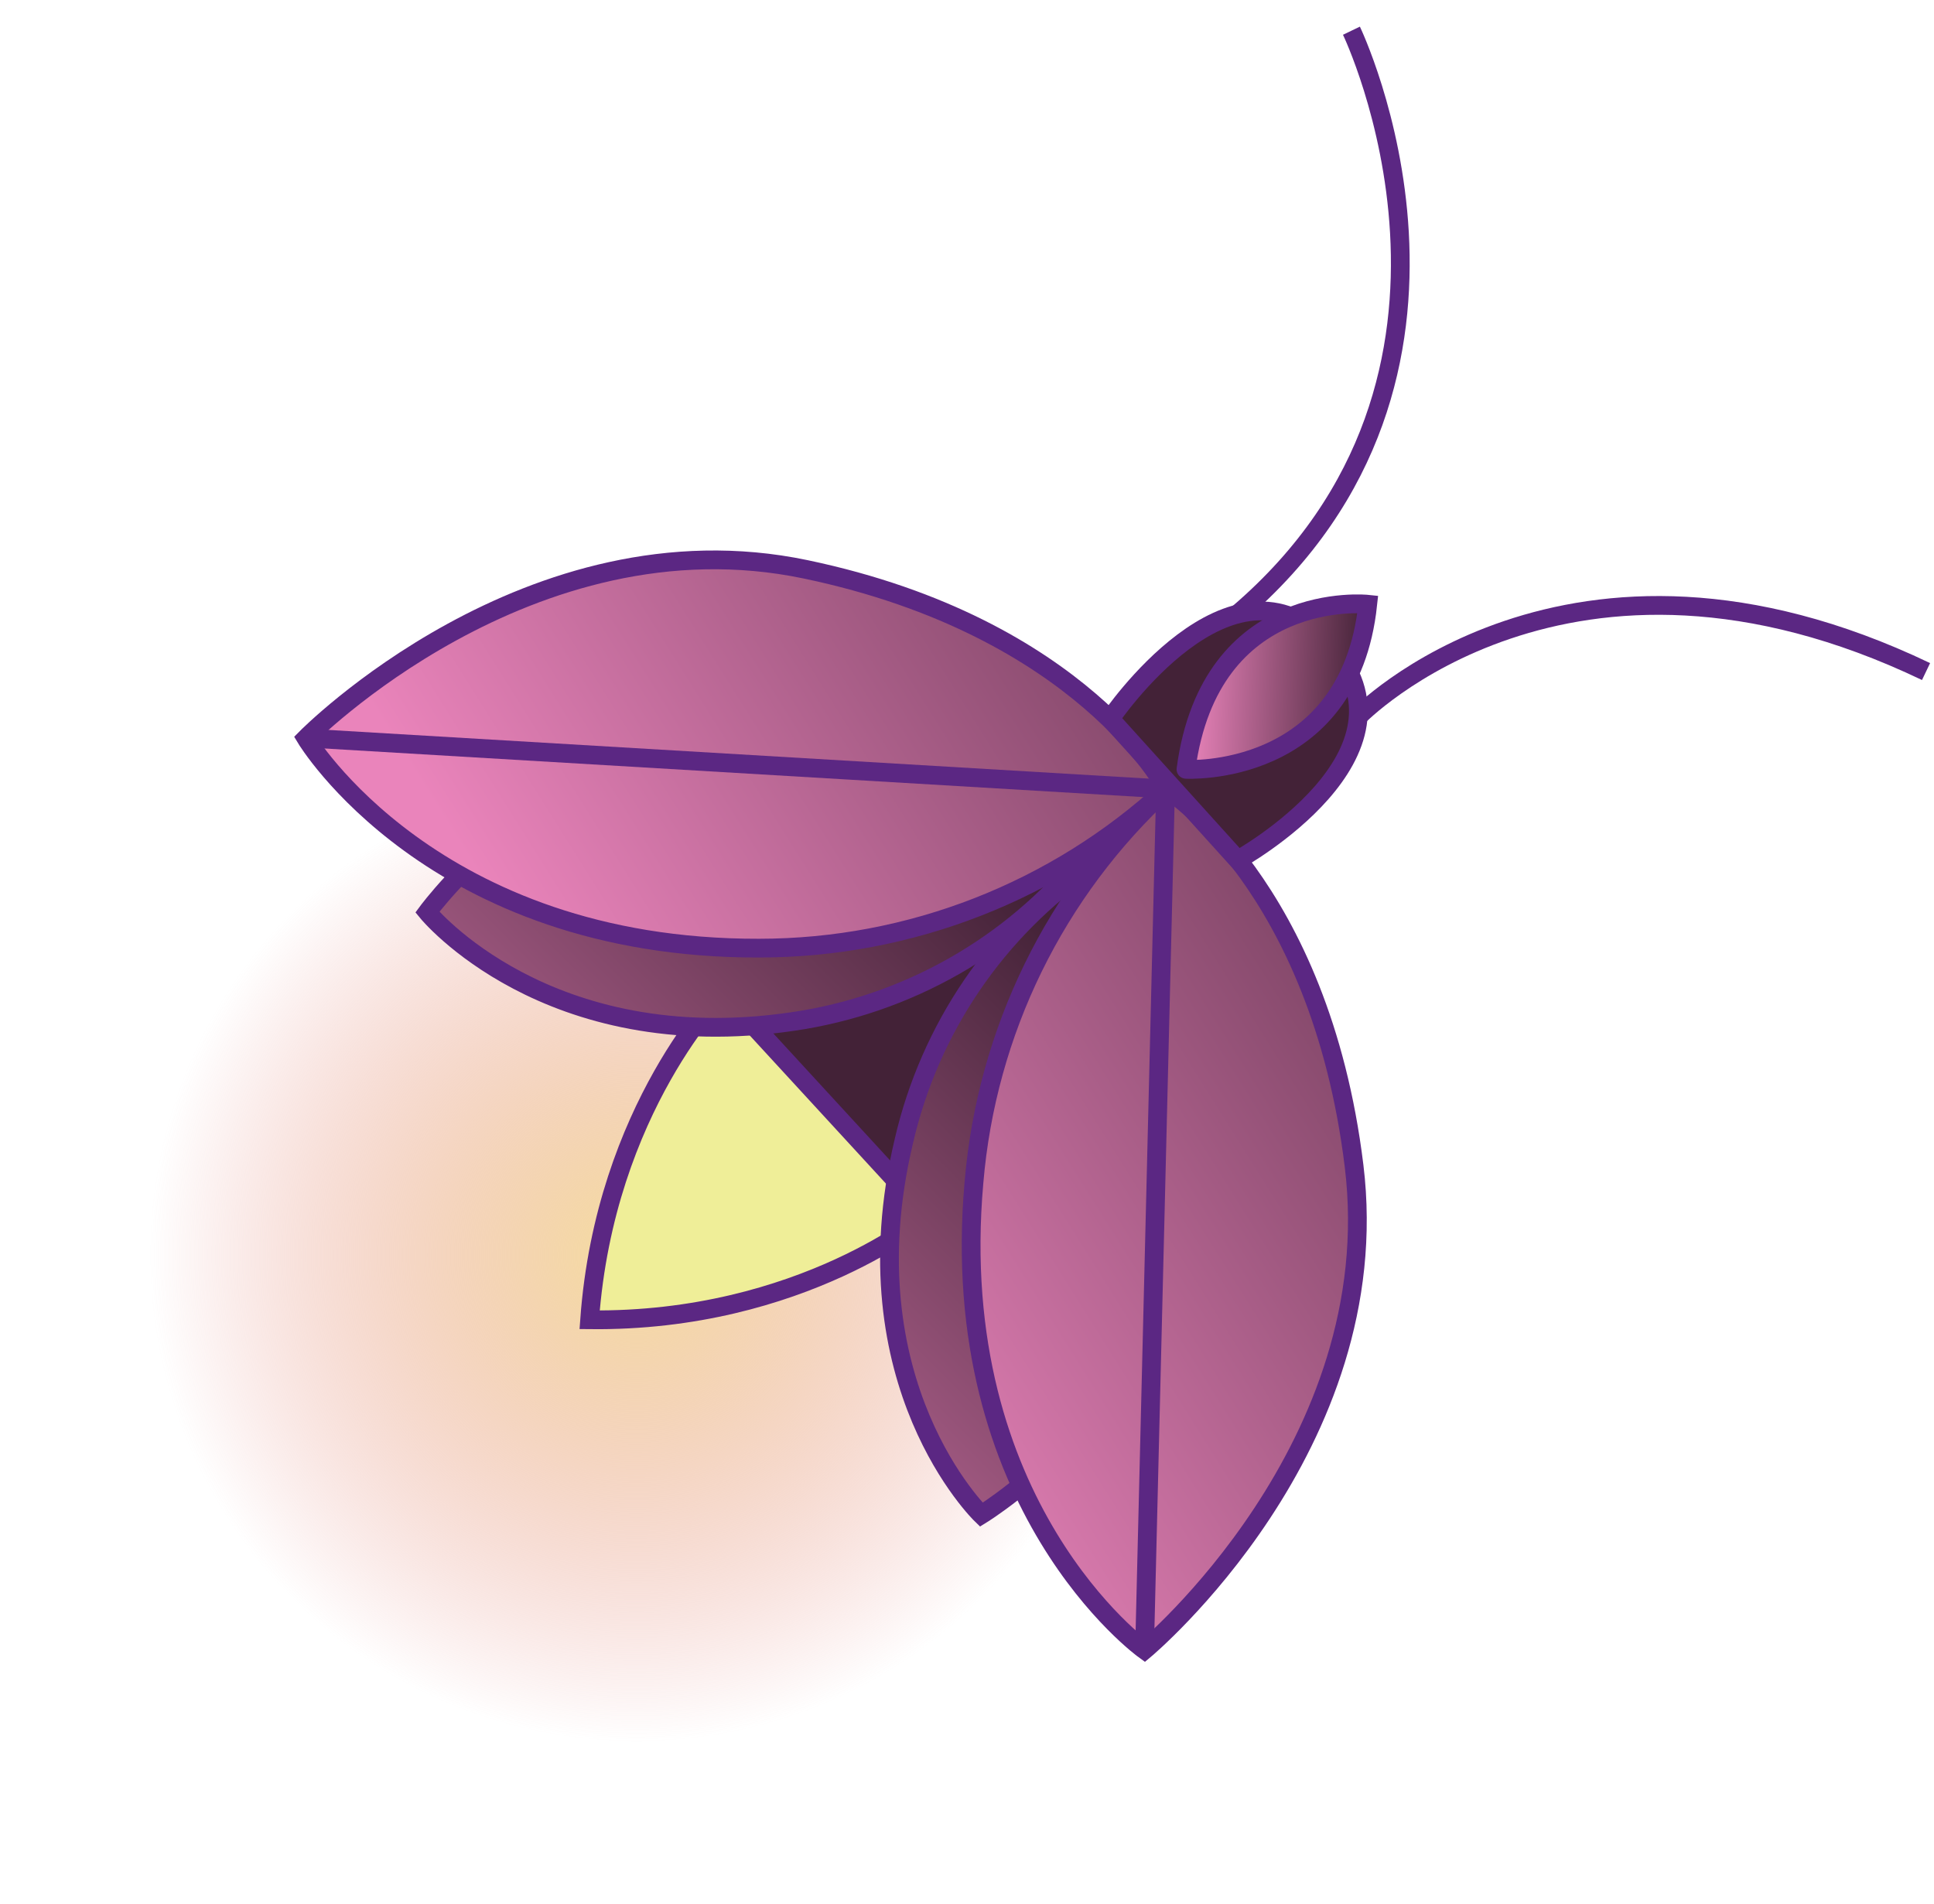
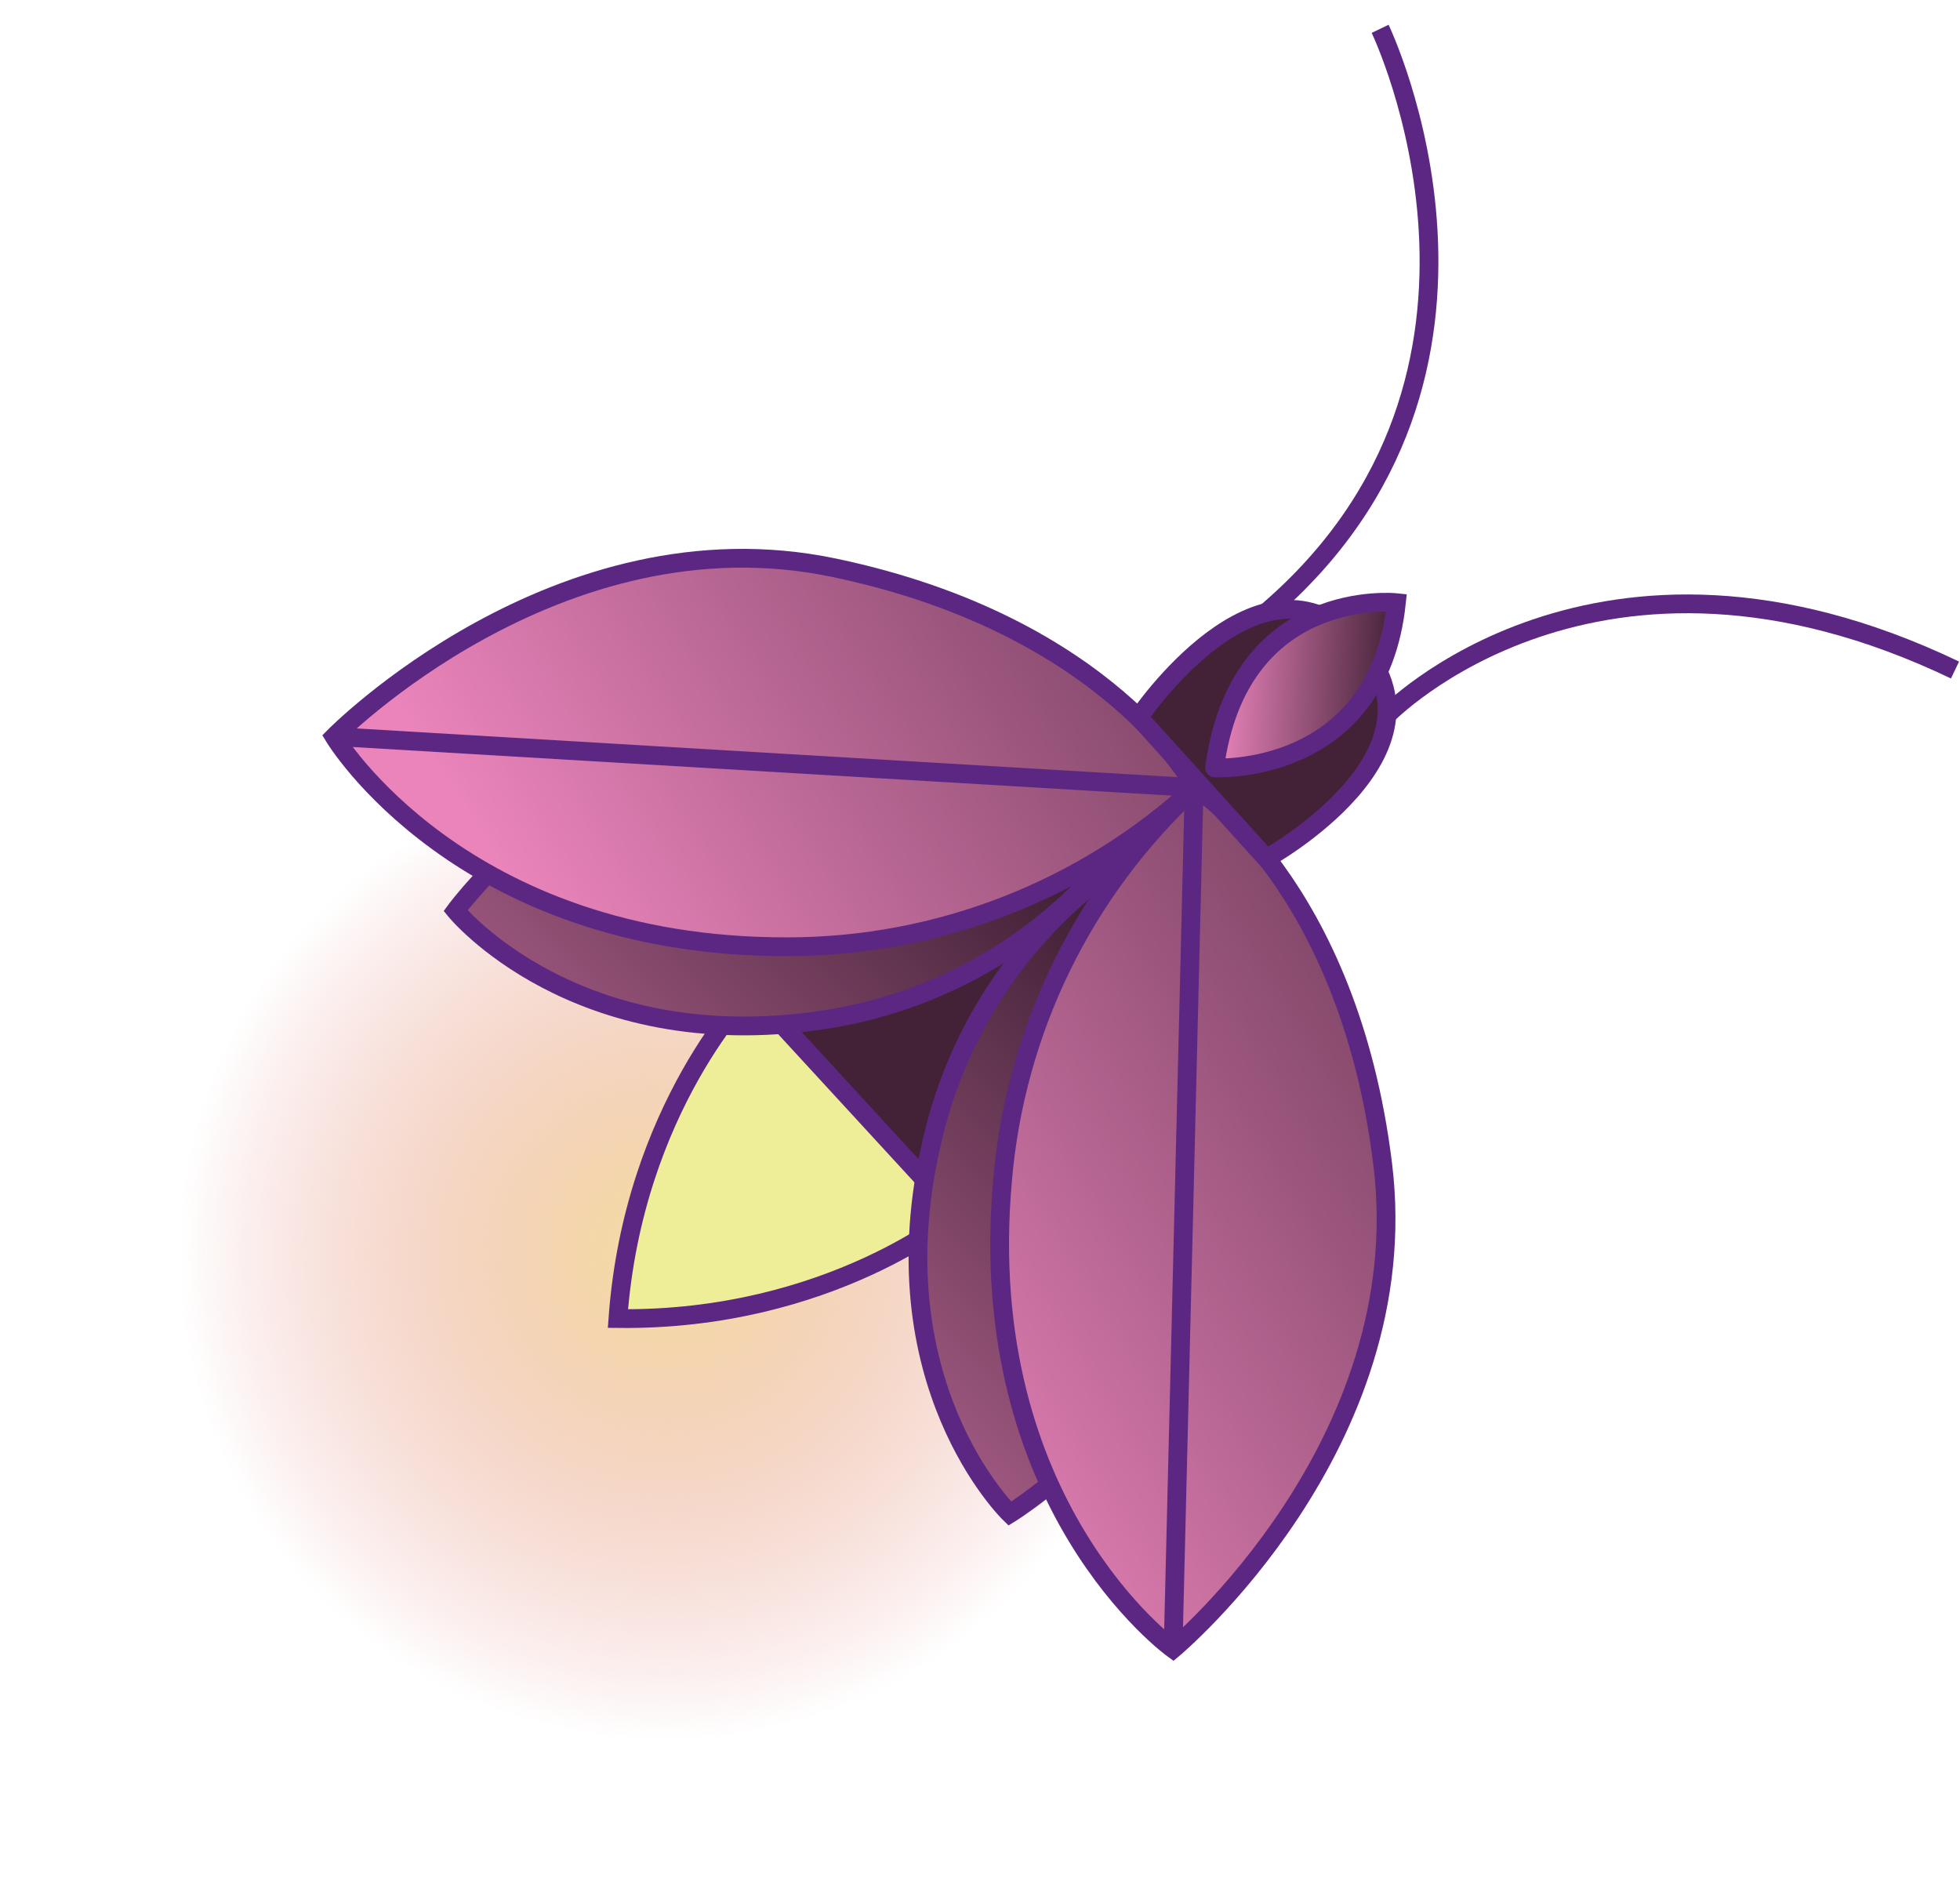
- <svg xmlns="http://www.w3.org/2000/svg" width="63" height="62" viewBox="0 0 63 62" fill="none">
-   <path d="M17.685 62C27.452 62 35.37 54.082 35.37 44.315C35.37 34.548 27.452 26.63 17.685 26.63C7.918 26.63 0 34.548 0 44.315C0 54.082 7.918 62 17.685 62Z" fill="url(#paint0_radial_830_9400)" />
-   <path d="M23.564 32.263C23.564 32.263 19.708 36.095 19.207 42.988C26.125 43.067 30.262 39.547 30.262 39.547" fill="#EFEE98" />
-   <path d="M23.564 32.263C23.564 32.263 19.708 36.095 19.207 42.988C26.125 43.067 30.262 39.547 30.262 39.547" stroke="#5B2783" stroke-width="0.611" stroke-miterlimit="10" />
-   <path d="M40.213 30.36L32.83 22.331L22.822 31.535L30.205 39.564L40.213 30.36Z" fill="#432237" stroke="#5B2783" stroke-width="0.611" stroke-miterlimit="10" />
-   <path d="M31.967 49.337C31.967 49.337 38.732 45.194 38.872 38.142C39.013 31.09 35.572 28.163 35.572 28.163C32.472 30.291 30.285 33.505 29.443 37.17C27.561 45.078 31.967 49.337 31.967 49.337Z" fill="url(#paint1_linear_830_9400)" stroke="#5B2783" stroke-width="0.611" stroke-miterlimit="10" />
-   <path d="M37.283 53.743C37.283 53.743 45.227 47.119 44.109 37.977C42.991 28.835 37.998 25.7 37.998 25.7C34.378 29.031 32.14 33.6 31.728 38.502C30.787 49.074 37.283 53.743 37.283 53.743Z" fill="url(#paint2_linear_830_9400)" stroke="#5B2783" stroke-width="0.611" stroke-miterlimit="10" />
-   <path d="M37.283 53.749L37.968 25.7" stroke="#5B2783" stroke-width="0.611" stroke-miterlimit="10" />
-   <path d="M13.921 29.709C13.921 29.709 18.608 23.317 25.648 23.763C32.688 24.209 35.316 27.882 35.316 27.882C32.942 30.804 29.557 32.728 25.831 33.272C17.796 34.457 13.921 29.709 13.921 29.709Z" fill="url(#paint3_linear_830_9400)" stroke="#5B2783" stroke-width="0.611" stroke-miterlimit="10" />
-   <path d="M9.967 24.044C9.967 24.044 17.233 16.656 26.247 18.545C35.26 20.433 37.998 25.7 37.998 25.7C34.381 29.032 29.643 30.882 24.725 30.883C14.08 30.907 9.967 24.044 9.967 24.044Z" fill="url(#paint4_linear_830_9400)" stroke="#5B2783" stroke-width="0.611" stroke-miterlimit="10" />
-   <path d="M9.967 24.038L37.968 25.7" stroke="#5B2783" stroke-width="0.611" stroke-miterlimit="10" />
-   <path d="M36.165 23.415C36.165 23.415 40.125 17.549 43.29 20.971C46.59 24.54 40.321 28.011 40.321 28.011L36.165 23.415Z" fill="#432237" stroke="#5B2783" stroke-width="0.611" stroke-miterlimit="10" />
-   <path d="M44.555 19.681C44.555 19.681 39.422 19.131 38.633 25.058C38.609 25.058 43.95 25.37 44.555 19.681Z" fill="url(#paint5_linear_830_9400)" stroke="#5B2783" stroke-width="0.611" stroke-miterlimit="10" />
-   <path d="M44.231 23.353C44.231 23.353 51.051 16.277 62.741 21.874" stroke="#5B2783" stroke-width="0.611" stroke-miterlimit="10" />
-   <path d="M44.023 1C44.023 1 49.425 12.22 40.326 19.993" stroke="#5B2783" stroke-width="0.611" stroke-miterlimit="10" />
+ <svg xmlns="http://www.w3.org/2000/svg" width="68" height="66" viewBox="0 0 68 66" fill="none">
+   <path d="M19.816 66C30.224 66 38.66 57.563 38.66 47.156C38.66 36.748 30.224 28.311 19.816 28.311C9.408 28.311 0.971 36.748 0.971 47.156C0.971 57.563 9.408 66 19.816 66Z" fill="url(#paint0_radial_1036_7831)" />
+   <path d="M26.081 34.313C26.081 34.313 21.972 38.396 21.438 45.741C28.809 45.826 33.218 42.075 33.218 42.075" fill="#EFEE98" />
+   <path d="M26.081 34.313C26.081 34.313 21.972 38.396 21.438 45.741C28.809 45.826 33.218 42.075 33.218 42.075" stroke="#5B2783" stroke-width="0.651" stroke-miterlimit="10" />
+   <path d="M43.822 32.286L35.954 23.73L25.29 33.537L33.157 42.093L43.822 32.286Z" fill="#432237" stroke="#5B2783" stroke-width="0.651" stroke-miterlimit="10" />
+   <path d="M35.035 52.507C35.035 52.507 42.243 48.092 42.393 40.577C42.543 33.063 38.877 29.944 38.877 29.944C35.574 32.211 33.242 35.637 32.346 39.542C30.34 47.968 35.035 52.507 35.035 52.507Z" fill="url(#paint1_linear_1036_7831)" stroke="#5B2783" stroke-width="0.651" stroke-miterlimit="10" />
+   <path d="M40.7 57.201C40.7 57.201 49.165 50.143 47.973 40.401C46.781 30.66 41.461 27.32 41.461 27.32C37.603 30.869 35.219 35.738 34.781 40.962C33.778 52.227 40.7 57.201 40.7 57.201Z" fill="url(#paint2_linear_1036_7831)" stroke="#5B2783" stroke-width="0.651" stroke-miterlimit="10" />
+   <path d="M40.699 57.208L41.429 27.32" stroke="#5B2783" stroke-width="0.651" stroke-miterlimit="10" />
+   <path d="M15.806 31.591C15.806 31.591 20.8 24.78 28.302 25.256C35.803 25.731 38.603 29.645 38.603 29.645C36.074 32.759 32.467 34.809 28.497 35.388C19.934 36.651 15.806 31.591 15.806 31.591Z" fill="url(#paint3_linear_1036_7831)" stroke="#5B2783" stroke-width="0.651" stroke-miterlimit="10" />
+   <path d="M11.593 25.555C11.593 25.555 19.335 17.683 28.939 19.695C38.544 21.707 41.461 27.32 41.461 27.32C37.607 30.871 32.559 32.842 27.318 32.842C15.975 32.868 11.593 25.555 11.593 25.555Z" fill="url(#paint4_linear_1036_7831)" stroke="#5B2783" stroke-width="0.651" stroke-miterlimit="10" />
+   <path d="M11.593 25.549L41.429 27.32" stroke="#5B2783" stroke-width="0.651" stroke-miterlimit="10" />
+   <path d="M39.508 24.885C39.508 24.885 43.728 18.634 47.101 22.28C50.617 26.083 43.936 29.782 43.936 29.782L39.508 24.885Z" fill="#432237" stroke="#5B2783" stroke-width="0.651" stroke-miterlimit="10" />
+   <path d="M48.448 20.906C48.448 20.906 42.978 20.32 42.139 26.636C42.112 26.636 47.804 26.968 48.448 20.906Z" fill="url(#paint5_linear_1036_7831)" stroke="#5B2783" stroke-width="0.651" stroke-miterlimit="10" />
+   <path d="M48.103 24.819C48.103 24.819 55.37 17.279 67.827 23.243" stroke="#5B2783" stroke-width="0.651" stroke-miterlimit="10" />
+   <path d="M47.882 1C47.882 1 53.638 12.955 43.942 21.238" stroke="#5B2783" stroke-width="0.651" stroke-miterlimit="10" />
  <defs>
-     <radialGradient id="paint0_radial_830_9400" cx="0" cy="0" r="1" gradientUnits="userSpaceOnUse" gradientTransform="translate(20.7199 40.8549) rotate(47.4) scale(15.8822)">
+     <radialGradient id="paint0_radial_1036_7831" cx="0" cy="0" r="1" gradientUnits="userSpaceOnUse" gradientTransform="translate(23.05 43.4683) rotate(47.4) scale(16.9236)">
      <stop stop-color="#F5DD9F" />
      <stop offset="1" stop-color="#E38382" stop-opacity="0" />
    </radialGradient>
-     <linearGradient id="paint1_linear_830_9400" x1="18.673" y1="53.882" x2="38.428" y2="34.145" gradientUnits="userSpaceOnUse">
+     <linearGradient id="paint1_linear_1036_7831" x1="20.869" y1="57.35" x2="41.92" y2="36.318" gradientUnits="userSpaceOnUse">
      <stop stop-color="#EA84BB" />
      <stop offset="1" stop-color="#432237" />
    </linearGradient>
-     <linearGradient id="paint2_linear_830_9400" x1="26.846" y1="46.486" x2="56.738" y2="27.717" gradientUnits="userSpaceOnUse">
+     <linearGradient id="paint2_linear_1036_7831" x1="29.578" y1="49.468" x2="61.43" y2="29.469" gradientUnits="userSpaceOnUse">
      <stop stop-color="#EA84BB" />
      <stop offset="1" stop-color="#432237" />
    </linearGradient>
-     <linearGradient id="paint3_linear_830_9400" x1="9.085" y1="44.289" x2="28.847" y2="24.552" gradientUnits="userSpaceOnUse">
+     <linearGradient id="paint3_linear_1036_7831" x1="10.653" y1="47.127" x2="31.71" y2="26.096" gradientUnits="userSpaceOnUse">
      <stop stop-color="#EA84BB" />
      <stop offset="1" stop-color="#432237" />
    </linearGradient>
-     <linearGradient id="paint4_linear_830_9400" x1="16.27" y1="29.639" x2="46.156" y2="10.87" gradientUnits="userSpaceOnUse">
+     <linearGradient id="paint4_linear_1036_7831" x1="18.308" y1="31.517" x2="50.154" y2="11.518" gradientUnits="userSpaceOnUse">
      <stop stop-color="#EA84BB" />
      <stop offset="1" stop-color="#432237" />
    </linearGradient>
-     <linearGradient id="paint5_linear_830_9400" x1="38.749" y1="22.238" x2="44.44" y2="22.479" gradientUnits="userSpaceOnUse">
+     <linearGradient id="paint5_linear_1036_7831" x1="42.262" y1="23.63" x2="48.325" y2="23.888" gradientUnits="userSpaceOnUse">
      <stop stop-color="#EA84BB" />
      <stop offset="1" stop-color="#432237" />
    </linearGradient>
  </defs>
</svg>
